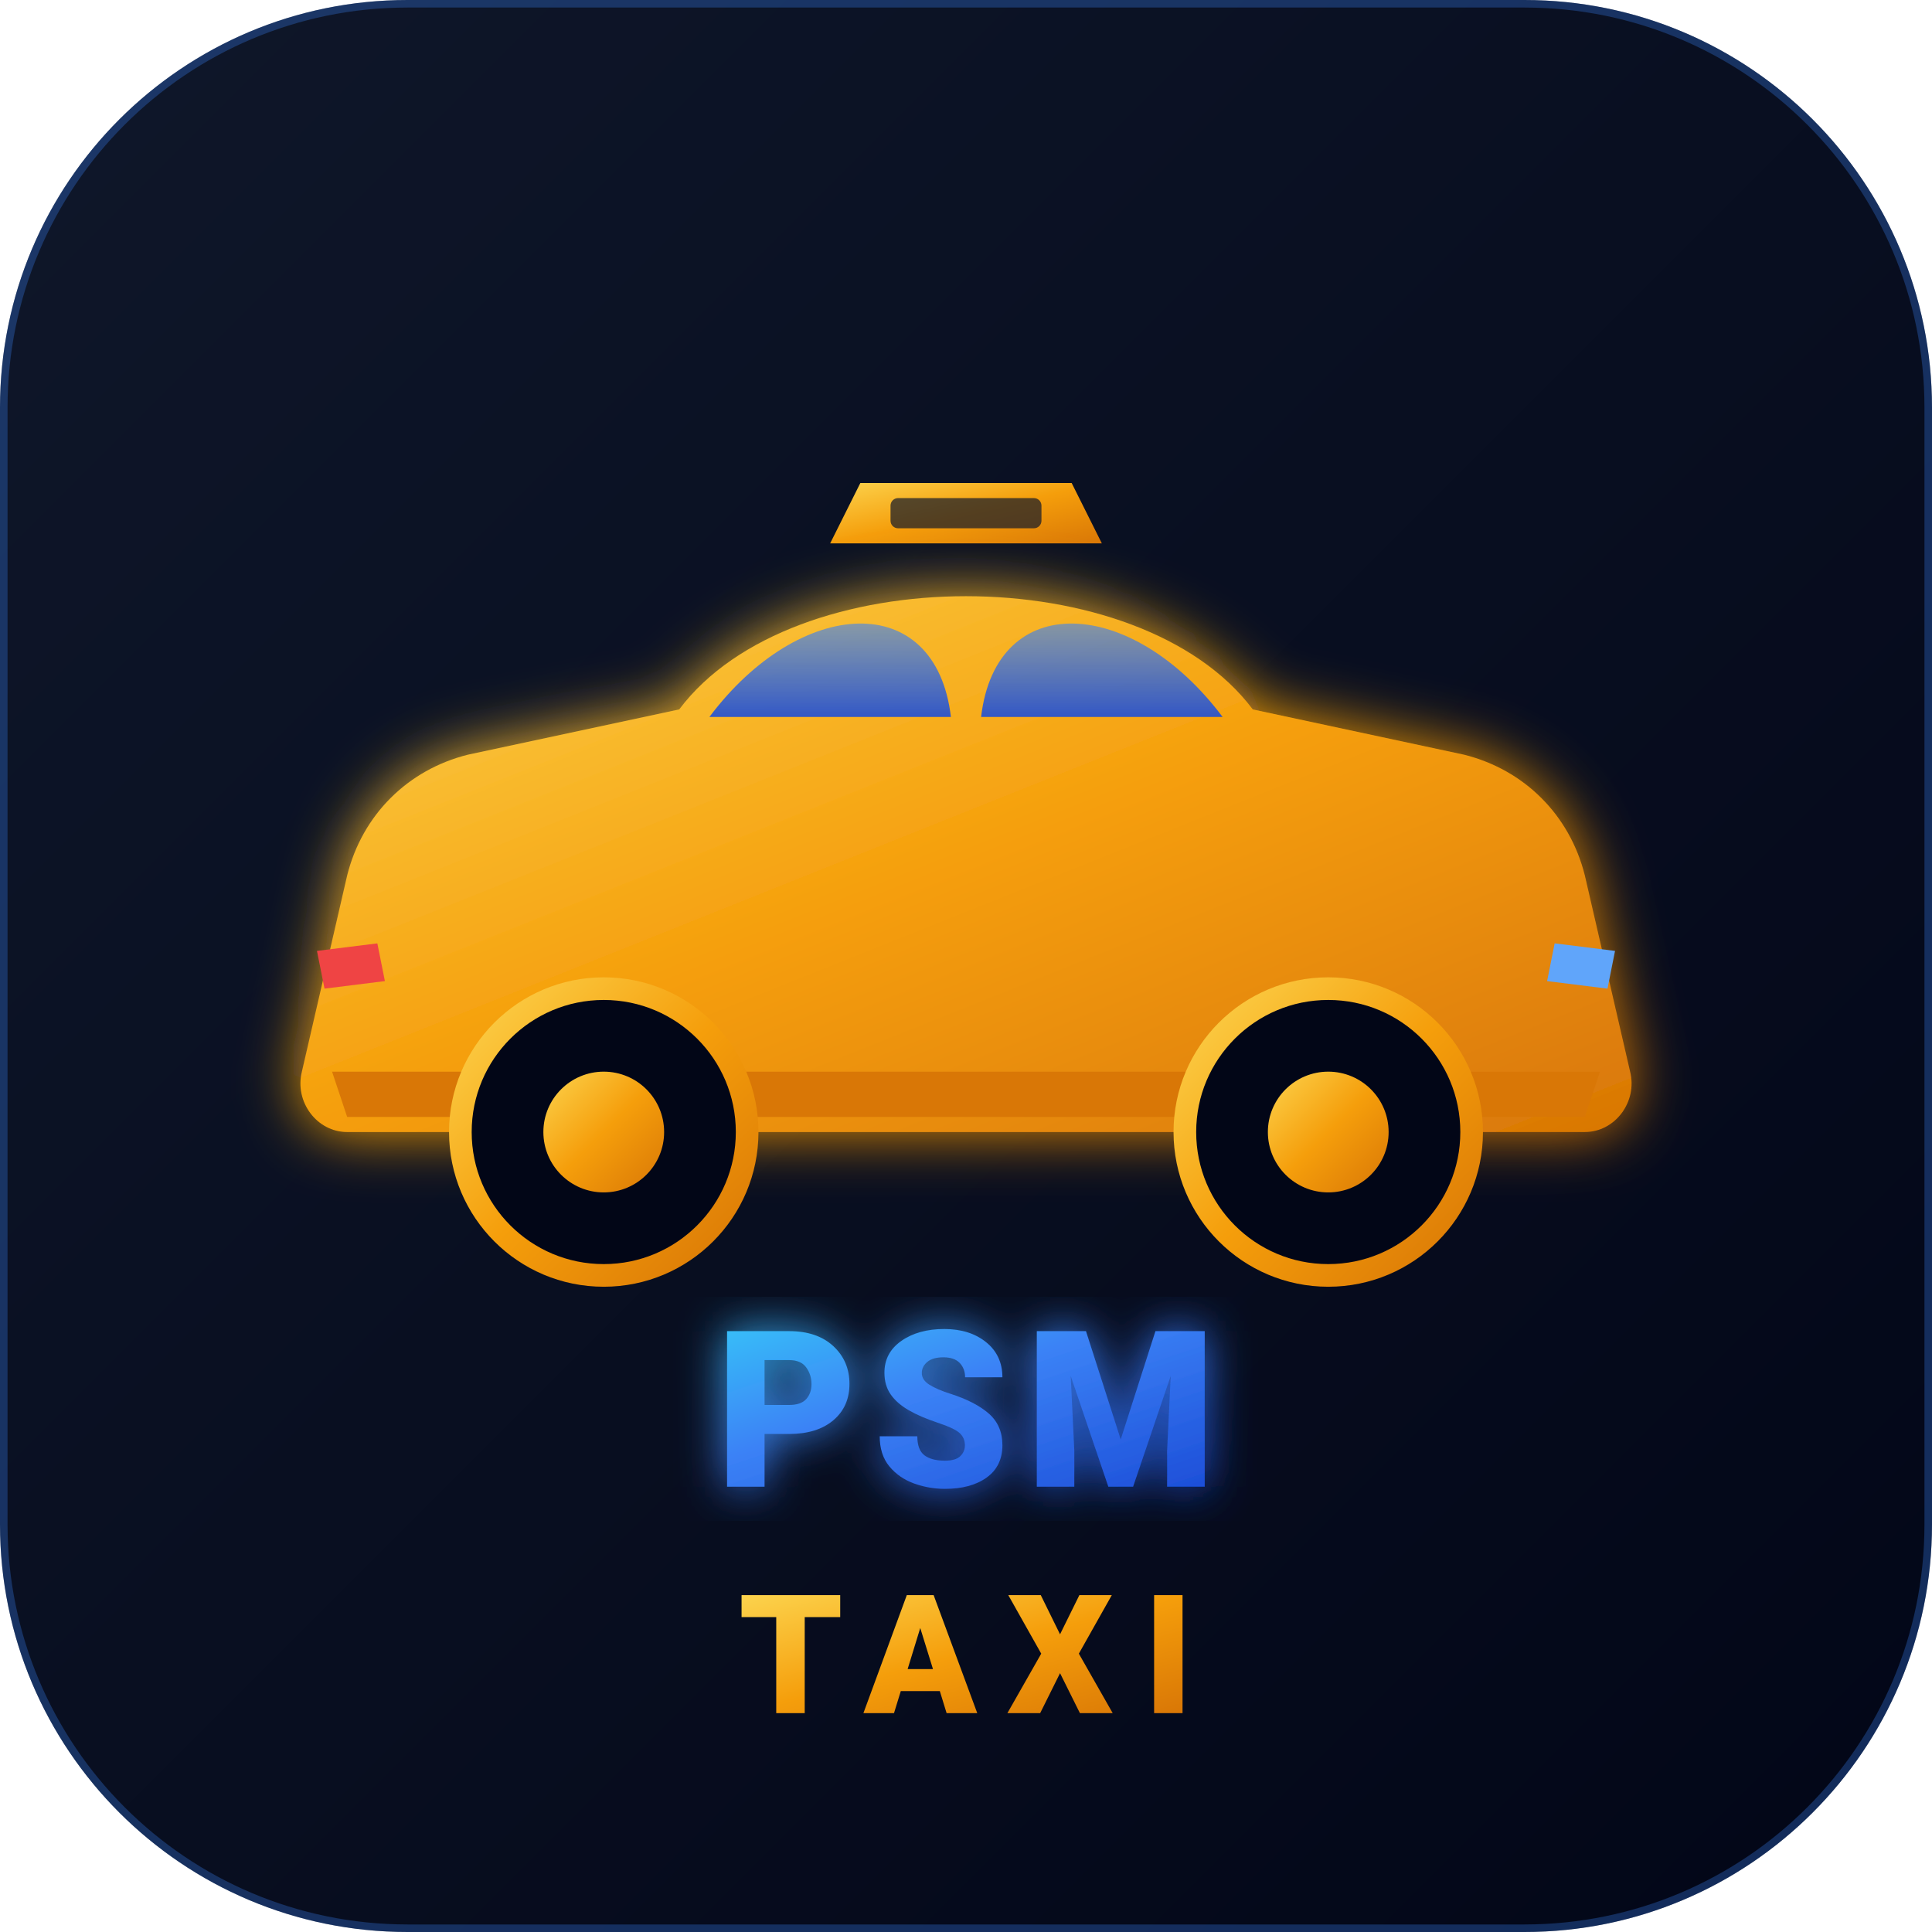
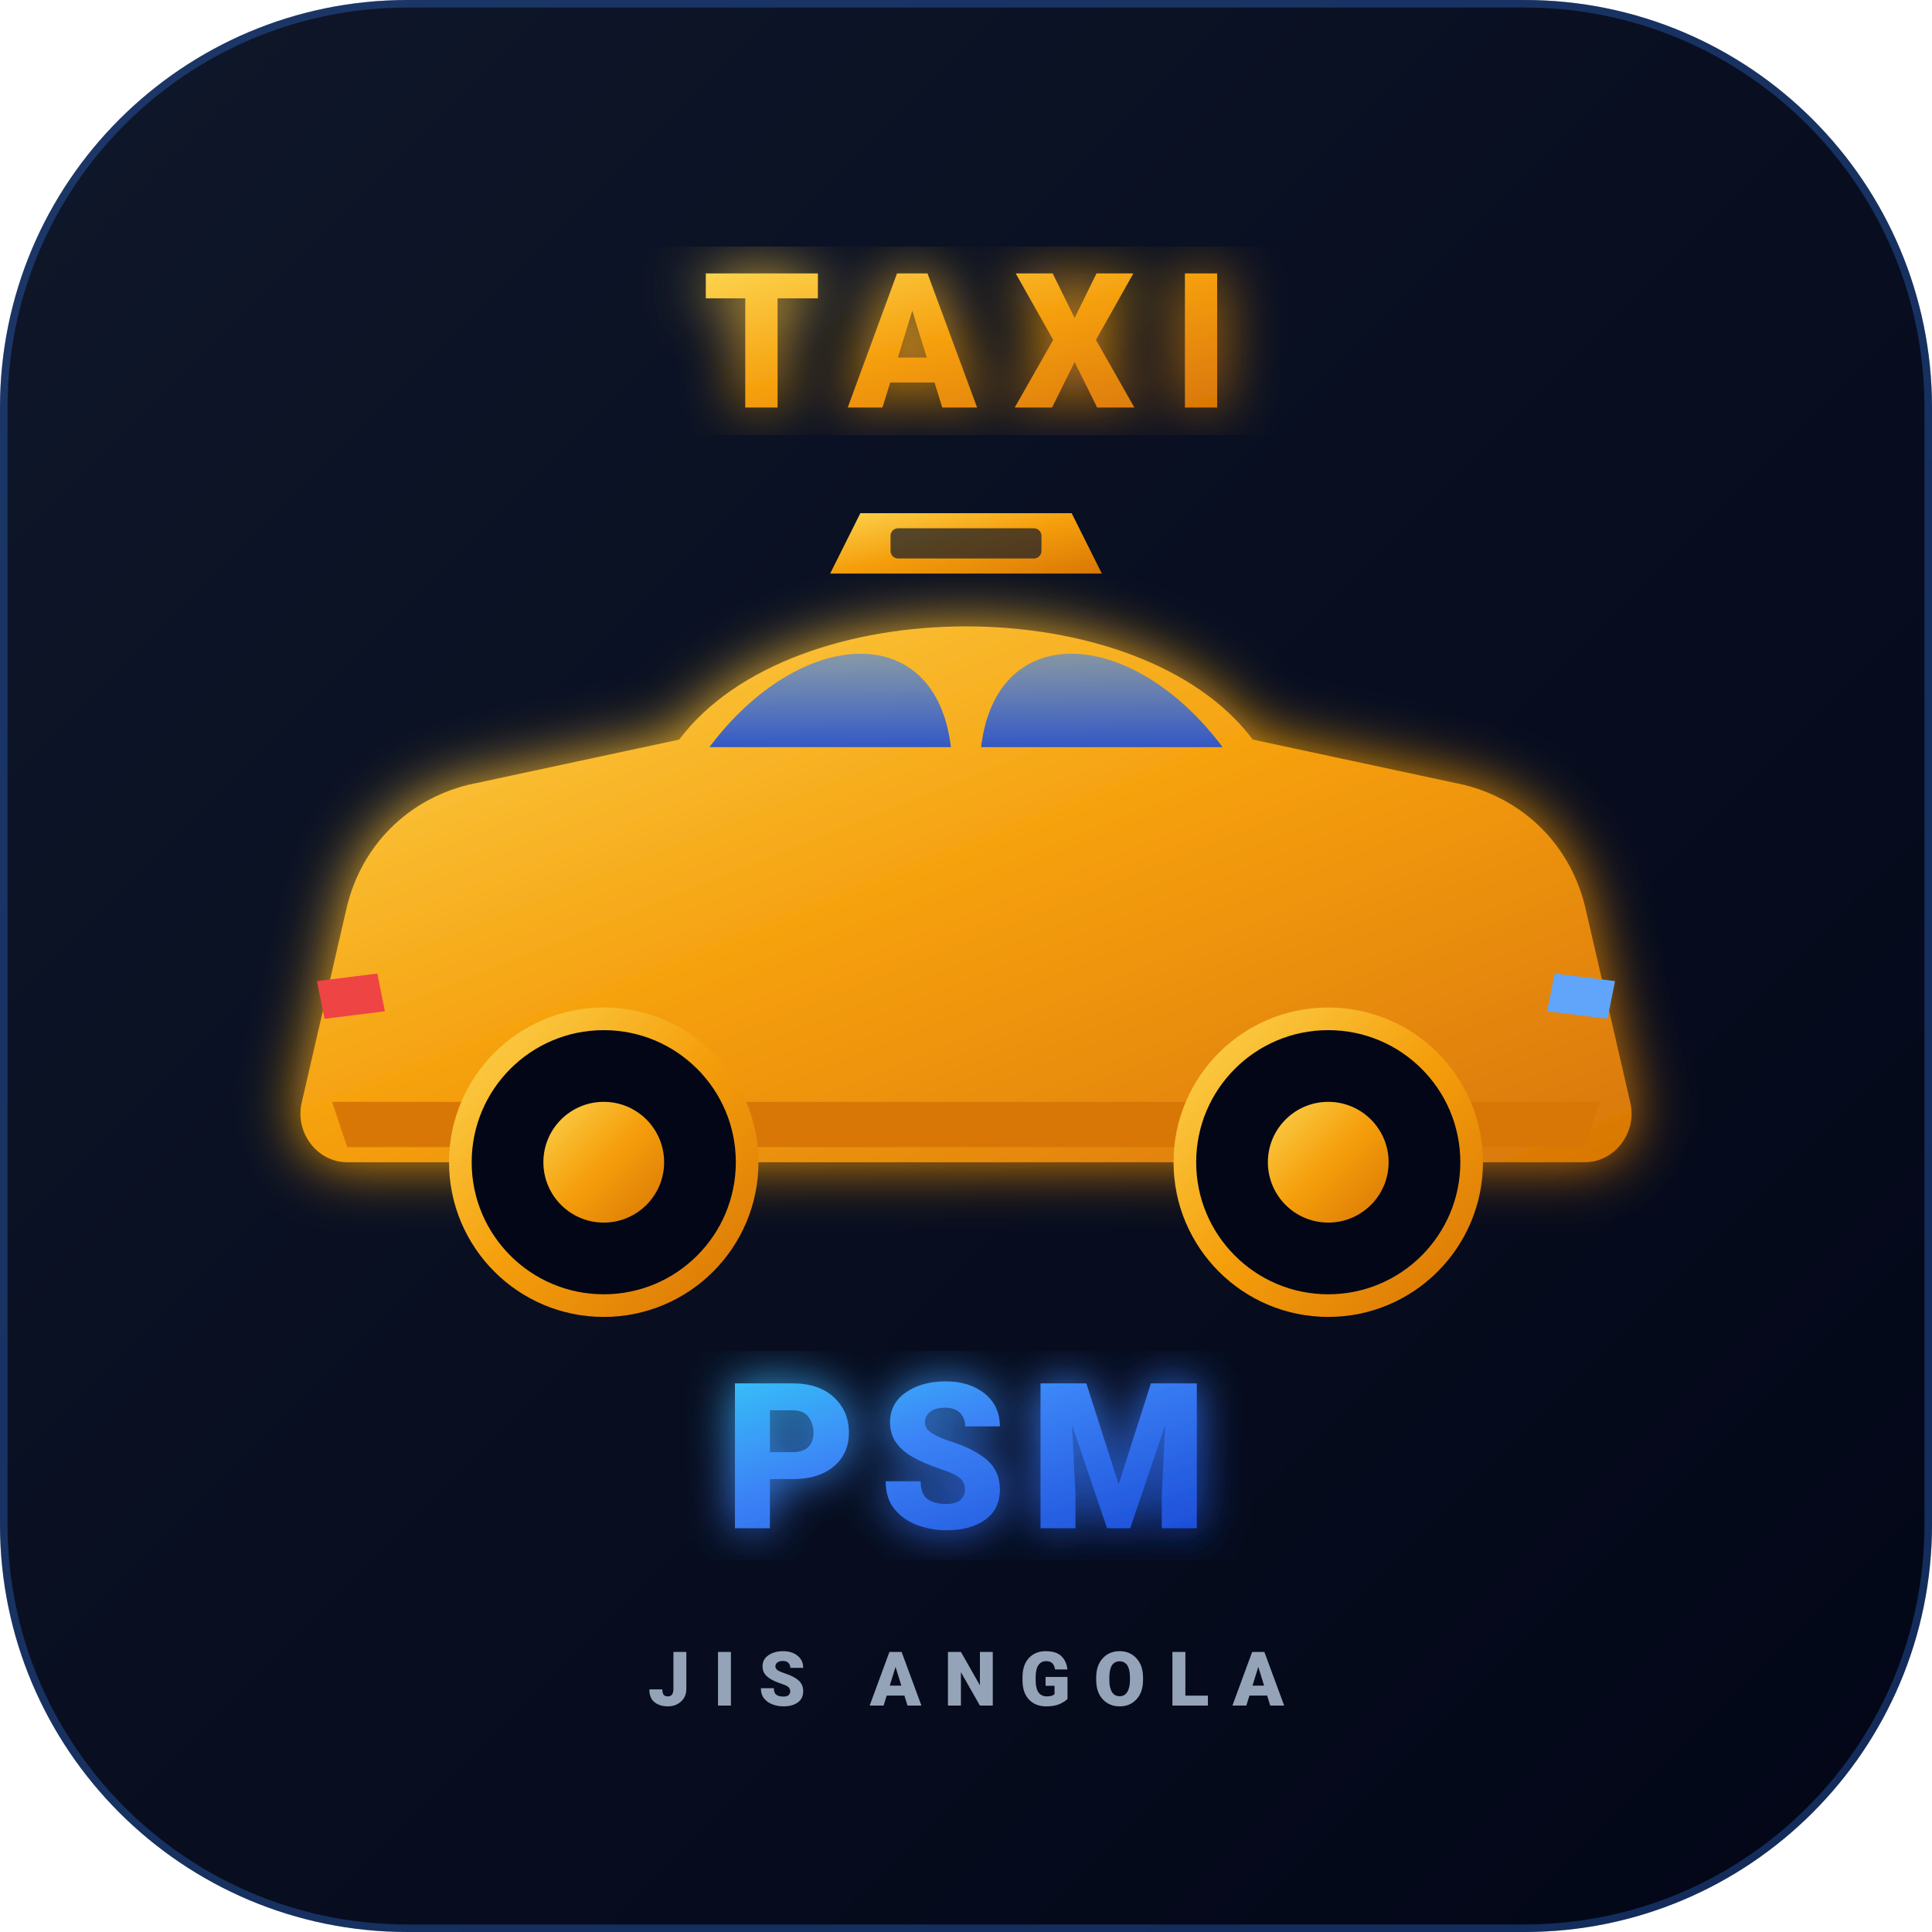
<svg xmlns="http://www.w3.org/2000/svg" viewBox="0 0 512 512" width="100%" height="100%">
  <defs>
    <linearGradient id="goldGrad" x1="0%" y1="0%" x2="100%" y2="100%">
      <stop offset="0%" stop-color="#FCD34D" />
      <stop offset="50%" stop-color="#F59E0B" />
      <stop offset="100%" stop-color="#D97706" />
    </linearGradient>
    <linearGradient id="glowGrad" x1="0%" y1="0%" x2="0%" y2="100%">
      <stop offset="0%" stop-color="#3B82F6" stop-opacity="0.6" />
      <stop offset="100%" stop-color="#1D4ED8" stop-opacity="0.9" />
    </linearGradient>
    <linearGradient id="darkBg" x1="0%" y1="0%" x2="100%" y2="100%">
      <stop offset="0%" stop-color="#0F172A" />
      <stop offset="100%" stop-color="#020617" />
    </linearGradient>
    <filter id="glow" x="-20%" y="-20%" width="140%" height="140%">
      <feGaussianBlur stdDeviation="8" result="blur" />
      <feComposite in="SourceGraphic" in2="blur" operator="over" />
    </filter>
    <linearGradient id="blueGrad" x1="0%" y1="0%" x2="100%" y2="100%">
      <stop offset="0%" stop-color="#38BDF8" />
      <stop offset="40%" stop-color="#3B82F6" />
      <stop offset="100%" stop-color="#1D4ED8" />
    </linearGradient>
    <filter id="blueGlow" x="-20%" y="-20%" width="140%" height="140%">
      <feGaussianBlur stdDeviation="6" result="blur" />
      <feComposite in="SourceGraphic" in2="blur" operator="over" />
    </filter>
  </defs>
  <rect width="512" height="512" rx="108" fill="url(#darkBg)" />
  <rect width="510" height="510" x="1" y="1" rx="107" fill="none" stroke="#3B82F6" stroke-opacity="0.3" stroke-width="2" />
-   <path d="M 228 128 L 284 128 L 292 144 L 220 144 Z" fill="url(#goldGrad)" />
-   <rect x="236" y="132" width="40" height="8" rx="2" fill="#0F172A" opacity="0.7" />
-   <path d="M 180 188 C 210 148, 302 148, 332 188 L 388 200 C 404 204, 416 216, 420 232 L 432 284 C 434 292, 428 300, 420 300 L 92 300 C 84 300, 78 292, 80 284 L 92 232 C 96 216, 108 204, 124 200 Z" fill="url(#goldGrad)" filter="url(#glow)" />
-   <path d="M 188 190 C 212 158, 248 156, 252 190 Z" fill="url(#glowGrad)" />
-   <path d="M 260 190 C 264 156, 300 158, 324 190 Z" fill="url(#glowGrad)" />
-   <path d="M 88 284 L 424 284 L 420 296 L 92 296 Z" fill="#D97706" />
-   <polygon points="412,250 428,252 426,262 410,260" fill="#60A5FA" />
-   <polygon points="100,250 84,252 86,262 102,260" fill="#EF4444" />
-   <circle cx="160" cy="300" r="38" fill="#020617" stroke="url(#goldGrad)" stroke-width="6" />
-   <circle cx="352" cy="300" r="38" fill="#020617" stroke="url(#goldGrad)" stroke-width="6" />
-   <circle cx="160" cy="300" r="16" fill="url(#goldGrad)" />
-   <circle cx="352" cy="300" r="16" fill="url(#goldGrad)" />
-   <text x="256" y="394" text-anchor="middle" font-family="system-ui, -apple-system, BlinkMacSystemFont, 'Segoe UI', Roboto, sans-serif" font-size="58" font-weight="900" letter-spacing="4" fill="url(#blueGrad)" filter="url(#blueGlow)">PSM</text>
-   <text x="256" y="454" text-anchor="middle" font-family="system-ui, -apple-system, BlinkMacSystemFont, 'Segoe UI', Roboto, sans-serif" font-size="44" font-weight="800" letter-spacing="8" fill="url(#goldGrad)">TAXI</text>
+   <text x="256" y="108" text-anchor="middle" font-family="system-ui, -apple-system, BlinkMacSystemFont, 'Segoe UI', Roboto, sans-serif" font-size="50" font-weight="900" letter-spacing="10" fill="url(#goldGrad)" filter="url(#glow)">TAXI</text>
+   <path d="M 228 136 L 284 136 L 292 152 L 220 152 Z" fill="url(#goldGrad)" />
+   <rect x="236" y="140" width="40" height="8" rx="2" fill="#0F172A" opacity="0.7" />
+   <path d="M 180 196 C 210 156, 302 156, 332 196 L 388 208 C 404 212, 416 224, 420 240 L 432 292 C 434 300, 428 308, 420 308 L 92 308 C 84 308, 78 300, 80 292 L 92 240 C 96 224, 108 212, 124 208 Z" fill="url(#goldGrad)" filter="url(#glow)" />
+   <path d="M 188 198 C 212 166, 248 164, 252 198 Z" fill="url(#glowGrad)" />
+   <path d="M 260 198 C 264 164, 300 166, 324 198 Z" fill="url(#glowGrad)" />
+   <path d="M 88 292 L 424 292 L 420 304 L 92 304 Z" fill="#D97706" />
+   <polygon points="412,258 428,260 426,270 410,268" fill="#60A5FA" />
+   <polygon points="100,258 84,260 86,270 102,268" fill="#EF4444" />
+   <circle cx="160" cy="308" r="38" fill="#020617" stroke="url(#goldGrad)" stroke-width="6" />
+   <circle cx="352" cy="308" r="38" fill="#020617" stroke="url(#goldGrad)" stroke-width="6" />
+   <circle cx="160" cy="308" r="16" fill="url(#goldGrad)" />
+   <circle cx="352" cy="308" r="16" fill="url(#goldGrad)" />
+   <text x="256" y="405" text-anchor="middle" font-family="system-ui, -apple-system, BlinkMacSystemFont, 'Segoe UI', Roboto, sans-serif" font-size="54" font-weight="900" letter-spacing="6" fill="url(#blueGrad)" filter="url(#blueGlow)">PSM</text>
+   <text x="256" y="452" text-anchor="middle" font-family="system-ui, -apple-system, BlinkMacSystemFont, 'Segoe UI', Roboto, sans-serif" font-size="20" font-weight="800" letter-spacing="6" fill="#94A3B8">JIS ANGOLA</text>
</svg>
